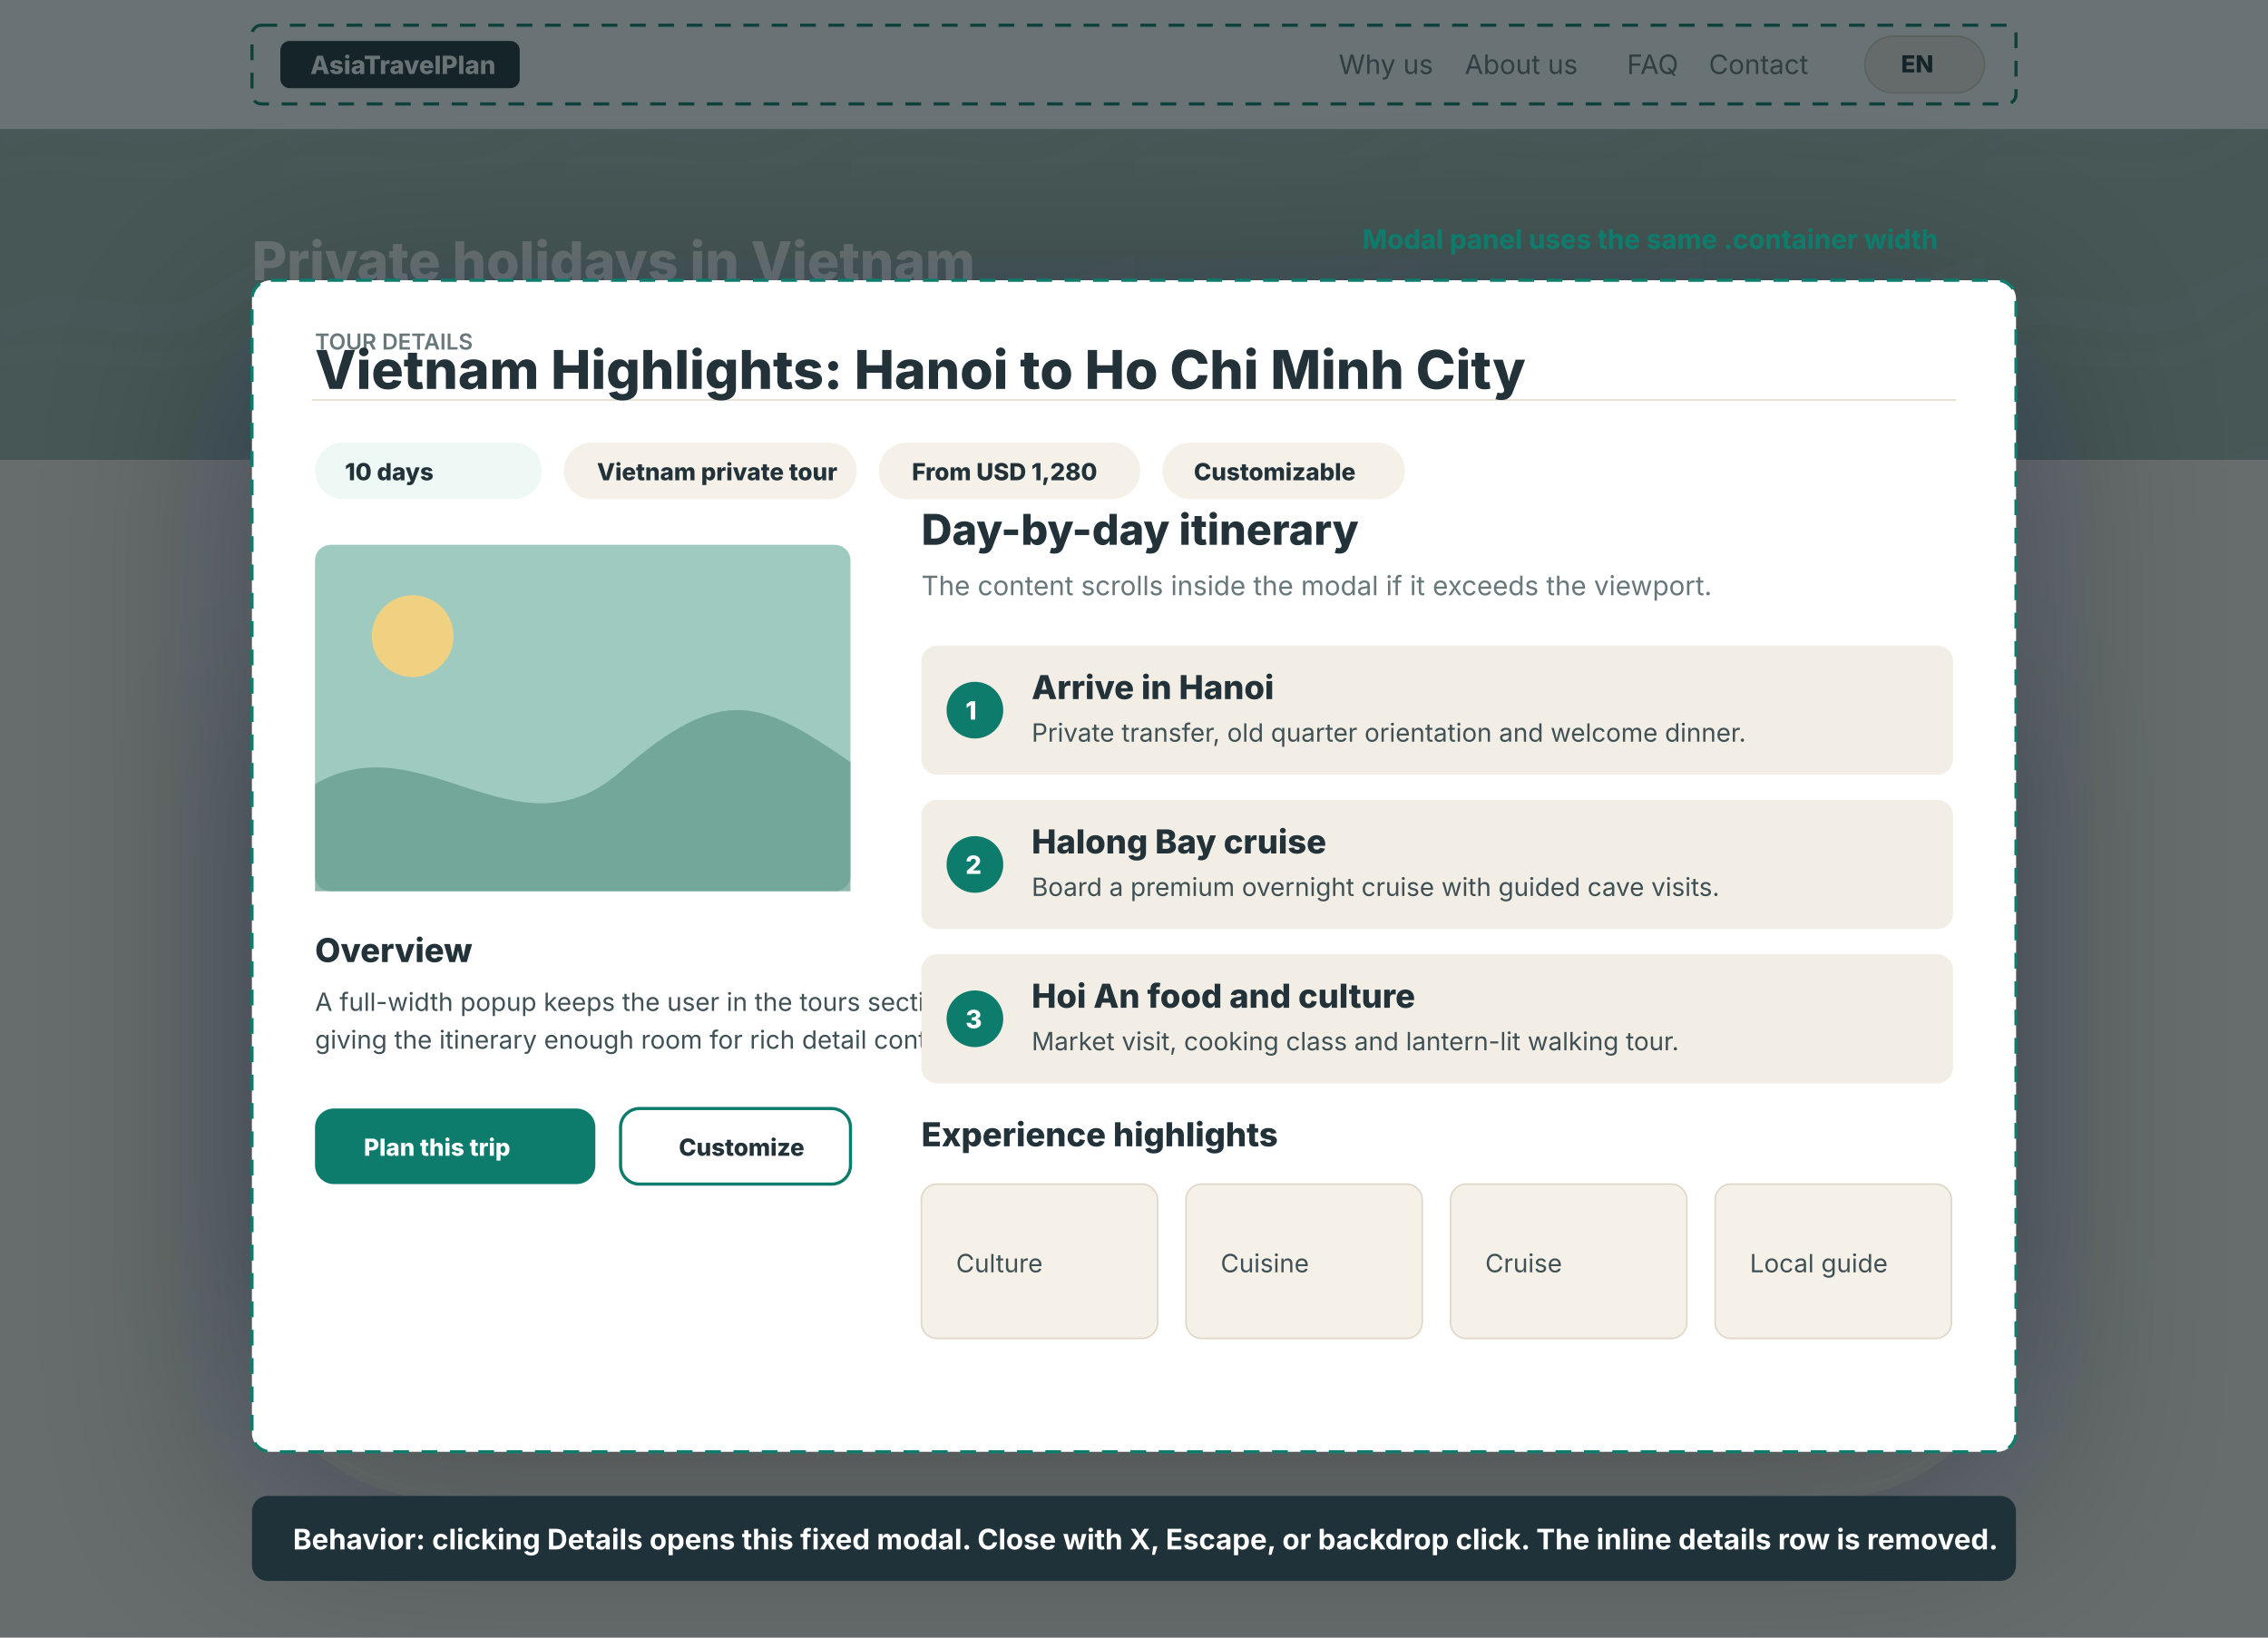
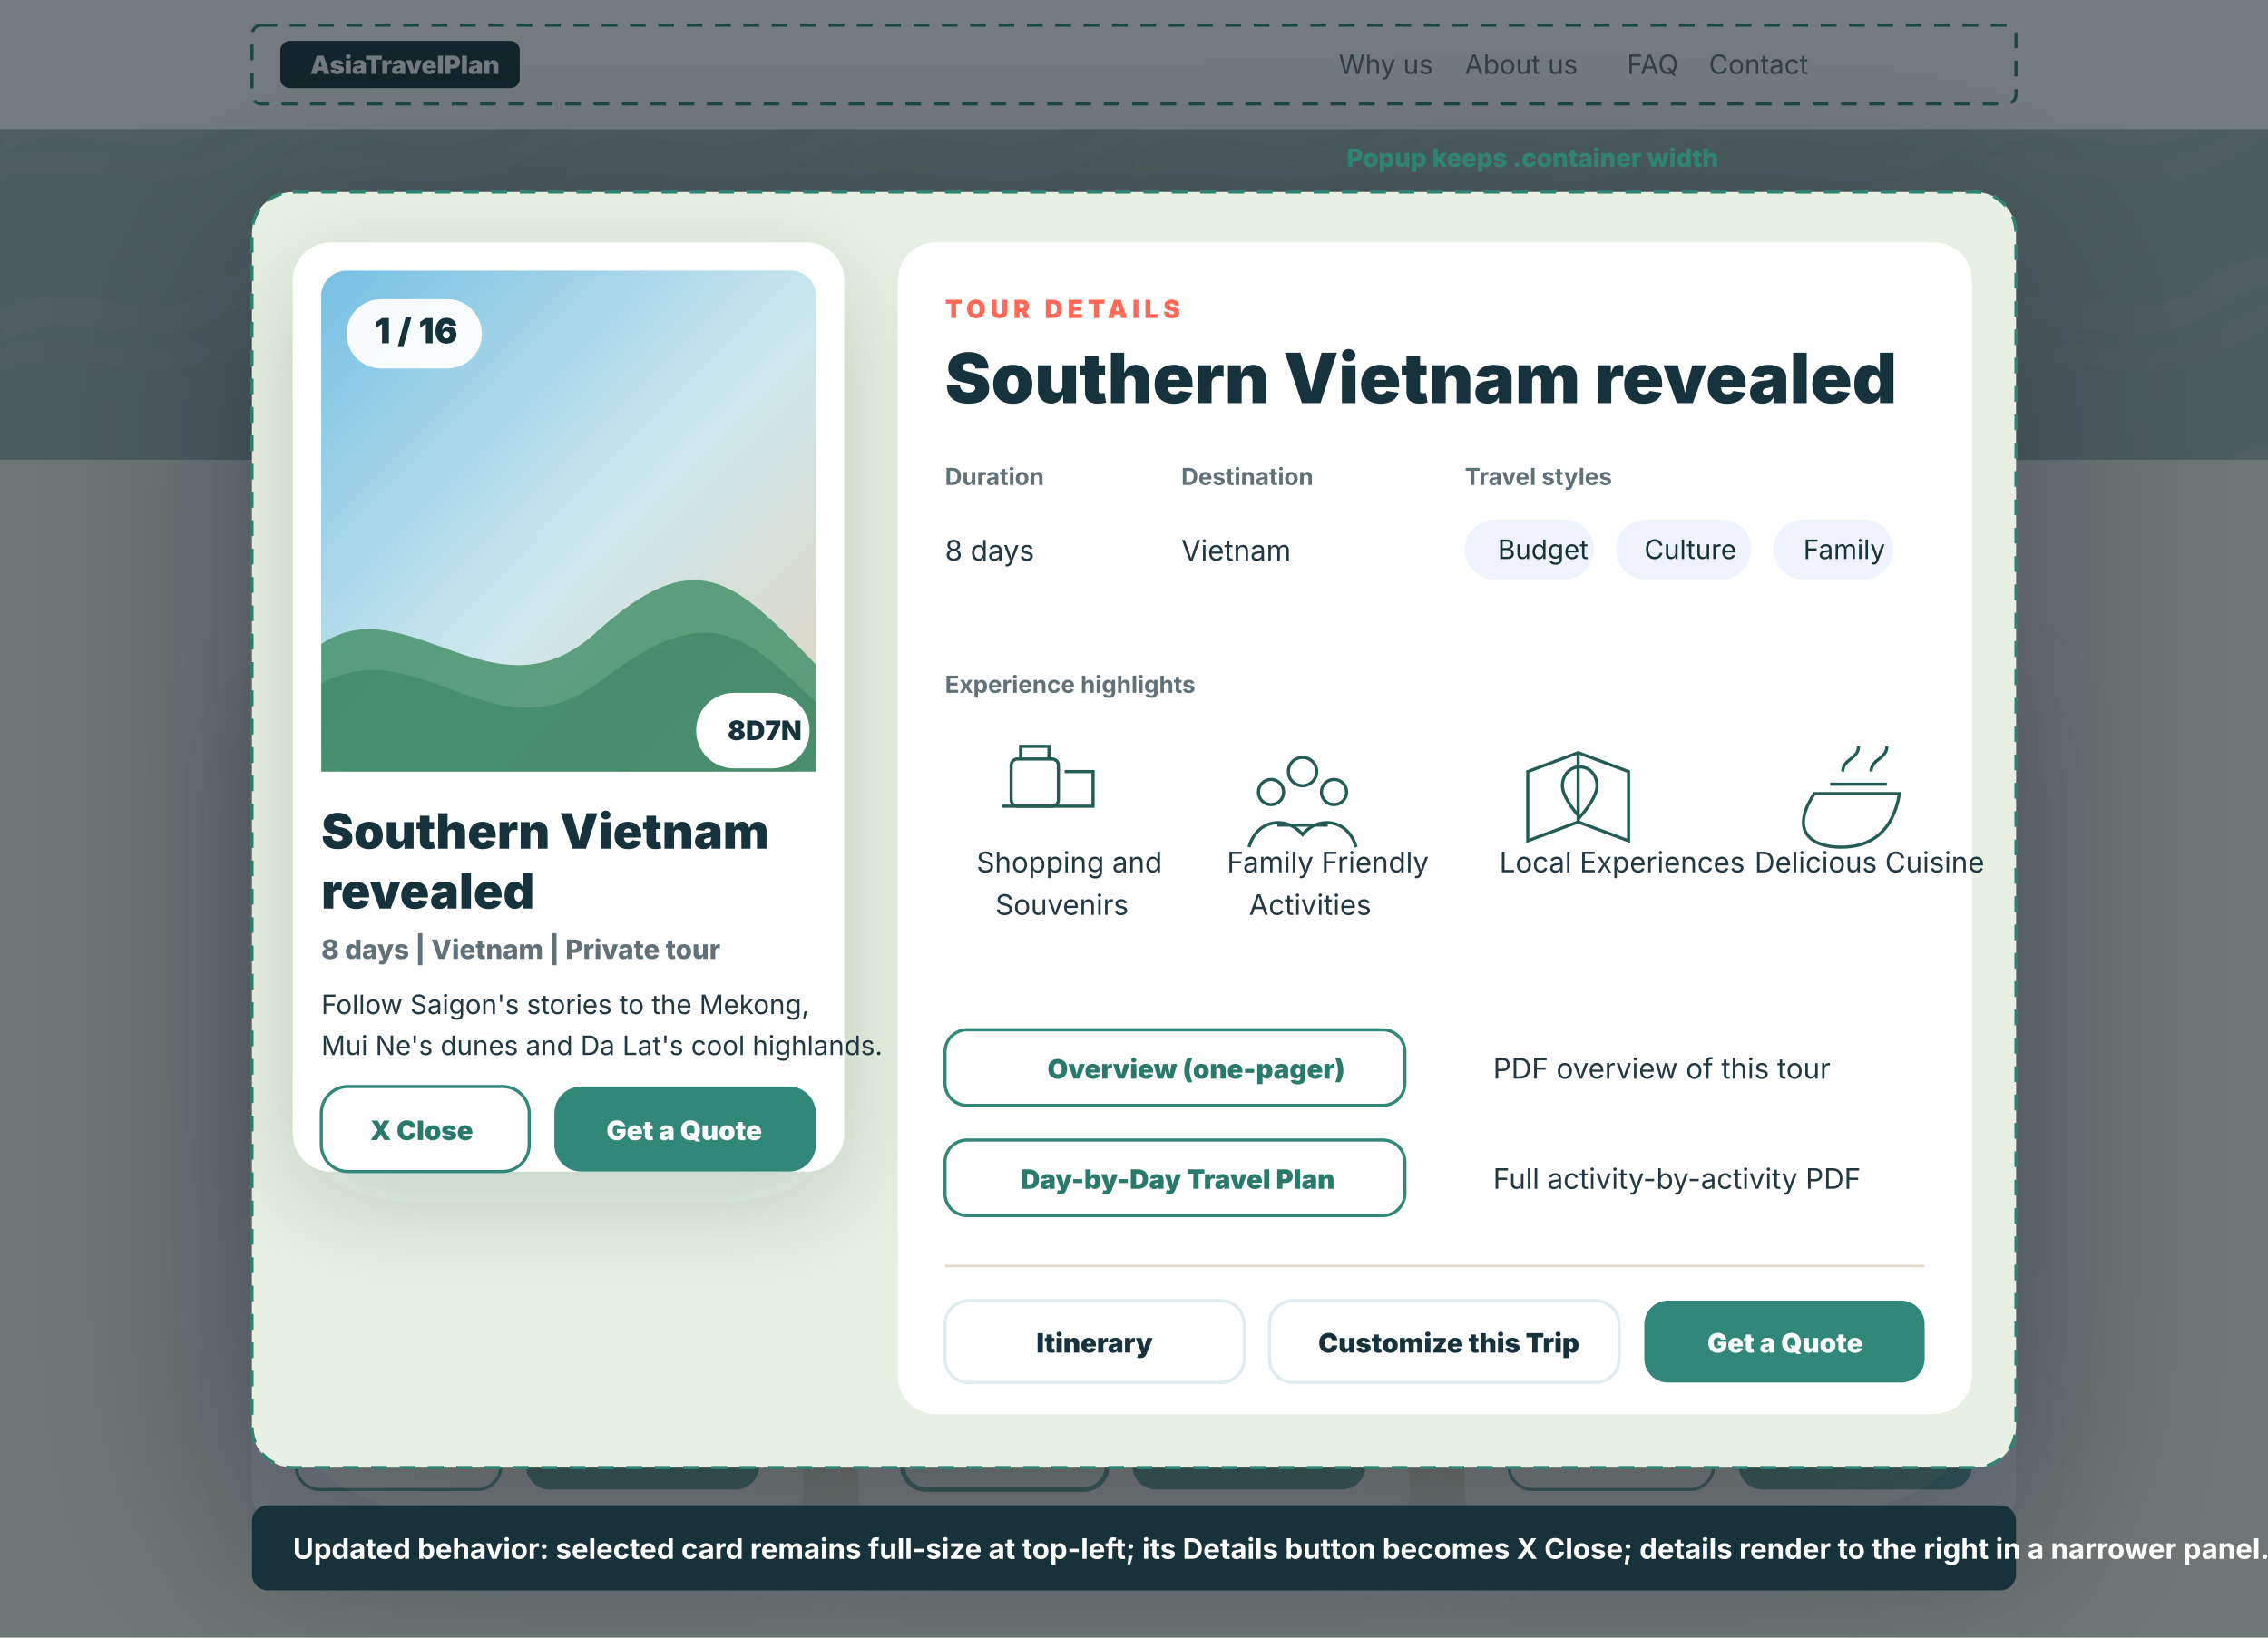
<svg xmlns="http://www.w3.org/2000/svg" width="1440" height="1040" viewBox="0 0 1440 1040" role="img" aria-labelledby="title desc">
  <style>
    :root {
      color-scheme: light;
    }
    text {
      font-family: Inter, Arial, sans-serif;
-       fill: #203239;
+       fill: #18323c;
+       letter-spacing: 0;
    }
    .page-bg {
      fill: #f6f2ea;
    }
    .surface {
-       fill: #ffffff;
-     }
-     .muted-surface {
-       fill: #f2eee6;
-     }
-     .line {
-       stroke: #d9d0c2;
-       stroke-width: 1.5;
-     }
-     .soft-line {
-       stroke: #e6ded1;
-       stroke-width: 1;
-     }
-     .accent {
-       fill: #0f7b6c;
-     }
-     .accent-stroke {
-       stroke: #0f7b6c;
-       stroke-width: 2;
+       fill: #fff;
+     }
+     .modal-bg {
+       fill: #e7f0e2;
+     }
+     .overlay {
+       fill: #0e1c20;
+       opacity: 0.58;
    }
    .container-guide {
      fill: none;
-       stroke: #0f7b6c;
+       stroke: #2f8373;
      stroke-width: 2;
      stroke-dasharray: 10 8;
    }
-     .container-label {
-       fill: #0f7b6c;
-       font-size: 17px;
-       font-weight: 700;
-     }
-     .caption {
-       fill: #68777a;
-       font-size: 17px;
-     }
-     .tiny {
-       fill: #68777a;
-       font-size: 14px;
-       font-weight: 600;
-       letter-spacing: 0;
-     }
-     .h1 {
-       font-size: 34px;
-       font-weight: 800;
-       letter-spacing: 0;
-     }
-     .h2 {
-       font-size: 27px;
-       font-weight: 800;
-       letter-spacing: 0;
-     }
-     .h3 {
-       font-size: 21px;
-       font-weight: 800;
-       letter-spacing: 0;
-     }
-     .body {
-       fill: #405156;
-       font-size: 16px;
-     }
-     .button-text {
-       font-size: 15px;
-       font-weight: 800;
-     }
-     .shadow {
-       filter: drop-shadow(0 24px 42px rgba(28, 48, 56, 0.18));
+     .soft-line {
+       stroke: #dfd8cb;
+       stroke-width: 1.5;
+     }
+     .card-shadow {
+       filter: drop-shadow(0 20px 34px rgba(23, 45, 53, 0.16));
    }
    .modal-shadow {
      filter: drop-shadow(0 34px 70px rgba(20, 35, 42, 0.34));
    }
-     .white-text {
-       fill: #ffffff;
-     }
-     .overlay {
-       fill: rgba(14, 28, 32, 0.62);
+     .accent {
+       fill: #318878;
+     }
+     .accent-dark {
+       fill: #2a7a6c;
+     }
+     .accent-text {
+       fill: #2a7a6c;
+     }
+     .salmon {
+       fill: #ff6a59;
+     }
+     .muted {
+       fill: #61717a;
+     }
+     .white {
+       fill: #fff;
+     }
+     .h1 {
+       font-size: 44px;
+       font-weight: 850;
+     }
+     .h2 {
+       font-size: 34px;
+       font-weight: 850;
+     }
+     .h3 {
+       font-size: 24px;
+       font-weight: 850;
+     }
+     .body {
+       font-size: 18px;
+       fill: #233842;
+     }
+     .small {
+       font-size: 15px;
+       fill: #61717a;
+       font-weight: 700;
+     }
+     .tiny-label {
+       font-size: 16px;
+       font-weight: 850;
+       fill: #ff6a59;
+       letter-spacing: 3px;
+     }
+     .button-text {
+       font-size: 17px;
+       font-weight: 850;
+     }
+     .card-title {
+       font-size: 31px;
+       font-weight: 900;
+     }
+     .card-meta {
+       font-size: 17px;
+       font-weight: 800;
+       fill: #61717a;
+     }
+     .card-copy {
+       font-size: 17px;
+       fill: #233842;
+     }
+     .guide-label {
+       font-size: 16px;
+       font-weight: 800;
+       fill: #2f8373;
    }
  </style>
  <rect class="page-bg" width="1440" height="1040" />
-   <g id="page">
+   <g id="page-background">
    <rect class="surface" x="0" y="0" width="1440" height="82" />
    <rect class="container-guide" x="160" y="16" width="1120" height="50" rx="6" />
-     <text class="container-label" x="160" y="105">.container width: min(1120px, 92vw)</text>
-     <rect x="178" y="26" width="152" height="30" rx="6" fill="#203239" />
-     <text class="white-text" x="197" y="47" font-size="16" font-weight="800">AsiaTravelPlan</text>
-     <text class="caption" x="850" y="47">Why us</text>
-     <text class="caption" x="930" y="47">About us</text>
-     <text class="caption" x="1033" y="47">FAQ</text>
-     <text class="caption" x="1085" y="47">Contact</text>
-     <rect x="1184" y="23" width="76" height="36" rx="18" fill="#f1ede4" stroke="#ddd2c4" />
-     <text x="1207" y="46" font-size="15" font-weight="800" fill="#405156">EN</text>
+     <text class="guide-label" x="160" y="106">.container width: min(1120px, 92vw)</text>
+     <rect x="178" y="26" width="152" height="30" rx="6" fill="#18323c" />
+     <text class="white" x="197" y="47" font-size="16" font-weight="850">AsiaTravelPlan</text>
+     <text class="muted" x="850" y="47" font-size="17">Why us</text>
+     <text class="muted" x="930" y="47" font-size="17">About us</text>
+     <text class="muted" x="1033" y="47" font-size="17">FAQ</text>
+     <text class="muted" x="1085" y="47" font-size="17">Contact</text>
    <rect x="0" y="82" width="1440" height="210" fill="#d7e6df" />
    <rect x="0" y="82" width="1440" height="210" fill="url(#heroPattern)" opacity="0.42" />
-     <rect x="0" y="82" width="1440" height="210" fill="rgba(15, 50, 46, 0.26)" />
-     <text class="h1 white-text" x="160" y="178">Private holidays in Vietnam</text>
-     <rect x="160" y="207" width="520" height="54" rx="12" fill="rgba(255,255,255,0.92)" />
+     <rect x="0" y="82" width="1440" height="210" fill="#0f322e" opacity="0.26" />
+     <text class="h2 white" x="160" y="178">Private holidays in Vietnam</text>
+     <rect x="160" y="207" width="520" height="54" rx="12" fill="#fff" opacity="0.92" />
    <text class="body" x="185" y="240">All destinations</text>
    <line x1="420" y1="219" x2="420" y2="249" stroke="#d8d0c4" />
    <text class="body" x="445" y="240">All travel styles</text>
    <text class="h2" x="160" y="358">Featured tours you can tailor</text>
-     <text class="caption" x="160" y="386">The cards remain in place behind the modal. Details no longer render below the grid.</text>
-     <g transform="translate(160 430)">
-       <rect class="surface shadow" width="350" height="384" rx="12" />
-       <rect x="14" y="14" width="322" height="196" rx="9" fill="#86b4a9" />
-       <path d="M14 170 C80 118, 120 210, 180 150 S270 130, 336 176 L336 210 L14 210 Z" fill="#649a8c" opacity="0.75" />
-       <rect x="248" y="168" width="68" height="28" rx="14" fill="#fff" />
-       <text x="266" y="187" font-size="13" font-weight="800" fill="#0f7b6c">7 days</text>
-       <text class="h3" x="24" y="247">Classic Vietnam</text>
-       <text class="body" x="24" y="278">Hanoi, Halong Bay, Hoi An</text>
-       <rect x="24" y="307" width="126" height="46" rx="12" fill="#ffffff" stroke="#0f7b6c" stroke-width="2" />
-       <text class="button-text" x="59" y="336" fill="#0f7b6c">Details</text>
-       <rect class="accent" x="166" y="307" width="160" height="46" rx="12" />
-       <text class="button-text white-text" x="198" y="336">Plan this trip</text>
-     </g>
-     <g transform="translate(545 430)">
-       <rect class="surface shadow" width="350" height="384" rx="12" />
-       <rect x="14" y="14" width="322" height="196" rx="9" fill="#d2b178" />
-       <path d="M14 146 C70 114, 112 170, 162 140 S250 86, 336 130 L336 210 L14 210 Z" fill="#9f8058" opacity="0.72" />
-       <rect x="248" y="168" width="68" height="28" rx="14" fill="#fff" />
-       <text x="262" y="187" font-size="13" font-weight="800" fill="#0f7b6c">10 days</text>
-       <text class="h3" x="24" y="247">Vietnam Highlights</text>
-       <text class="body" x="24" y="278">North to South private route</text>
-       <rect x="24" y="307" width="126" height="46" rx="12" fill="#e9f5f1" stroke="#0f7b6c" stroke-width="3" />
-       <text class="button-text" x="59" y="336" fill="#0f7b6c">Details</text>
-       <rect class="accent" x="166" y="307" width="160" height="46" rx="12" />
-       <text class="button-text white-text" x="198" y="336">Plan this trip</text>
-       <path d="M87 360 L87 405" stroke="#0f7b6c" stroke-width="3" stroke-dasharray="5 5" />
-       <text class="container-label" x="12" y="426">Details clicked</text>
-     </g>
-     <g transform="translate(930 430)">
-       <rect class="surface shadow" width="350" height="384" rx="12" />
-       <rect x="14" y="14" width="322" height="196" rx="9" fill="#7f9fc4" />
-       <path d="M14 160 C80 114, 130 188, 198 138 S282 110, 336 146 L336 210 L14 210 Z" fill="#557a9f" opacity="0.76" />
-       <rect x="248" y="168" width="68" height="28" rx="14" fill="#fff" />
-       <text x="265" y="187" font-size="13" font-weight="800" fill="#0f7b6c">5 days</text>
-       <text class="h3" x="24" y="247">Hoi An Escape</text>
-       <text class="body" x="24" y="278">Food, culture and beaches</text>
-       <rect x="24" y="307" width="126" height="46" rx="12" fill="#ffffff" stroke="#0f7b6c" stroke-width="2" />
-       <text class="button-text" x="59" y="336" fill="#0f7b6c">Details</text>
-       <rect class="accent" x="166" y="307" width="160" height="46" rx="12" />
-       <text class="button-text white-text" x="198" y="336">Plan this trip</text>
+     <text class="muted" x="160" y="388" font-size="18">Clicking Details opens the popup; the selected card stays visible at the top-left.</text>
+     <g opacity="0.72">
+       <g transform="translate(160 430)">
+         <rect class="surface card-shadow" width="350" height="540" rx="22" />
+         <rect x="16" y="16" width="318" height="292" rx="15" fill="#8fc6da" />
+         <path d="M16 236 C72 200, 126 286, 190 226 S282 202, 334 250 L334 308 L16 308 Z" fill="#4e956d" opacity="0.72" />
+         <text class="h3" x="28" y="356">Classic Vietnam</text>
+         <text class="card-meta" x="28" y="388">7 days | Vietnam</text>
+         <rect x="28" y="468" width="130" height="48" rx="15" fill="#fff" stroke="#318878" stroke-width="2" />
+         <text class="button-text accent-text" x="64" y="499">Details</text>
+         <rect class="accent" x="174" y="468" width="148" height="48" rx="15" />
+         <text class="button-text white" x="208" y="499">Quote</text>
+       </g>
+       <g transform="translate(545 430)">
+         <rect class="surface card-shadow" width="350" height="540" rx="22" />
+         <rect x="16" y="16" width="318" height="292" rx="15" fill="#d2b178" />
+         <path d="M16 220 C80 178, 120 270, 186 212 S270 168, 334 230 L334 308 L16 308 Z" fill="#967456" opacity="0.7" />
+         <text class="h3" x="28" y="356">Southern Vietnam</text>
+         <text class="card-meta" x="28" y="388">8 days | Vietnam</text>
+         <rect x="28" y="468" width="130" height="48" rx="15" fill="#eef8f4" stroke="#318878" stroke-width="3" />
+         <text class="button-text accent-text" x="64" y="499">Details</text>
+         <rect class="accent" x="174" y="468" width="148" height="48" rx="15" />
+         <text class="button-text white" x="208" y="499">Quote</text>
+       </g>
+       <g transform="translate(930 430)">
+         <rect class="surface card-shadow" width="350" height="540" rx="22" />
+         <rect x="16" y="16" width="318" height="292" rx="15" fill="#7f9fc4" />
+         <path d="M16 230 C82 184, 138 260, 202 210 S286 188, 334 236 L334 308 L16 308 Z" fill="#557a9f" opacity="0.76" />
+         <text class="h3" x="28" y="356">Hoi An Escape</text>
+         <text class="card-meta" x="28" y="388">5 days | Vietnam</text>
+         <rect x="28" y="468" width="130" height="48" rx="15" fill="#fff" stroke="#318878" stroke-width="2" />
+         <text class="button-text accent-text" x="64" y="499">Details</text>
+         <rect class="accent" x="174" y="468" width="148" height="48" rx="15" />
+         <text class="button-text white" x="208" y="499">Quote</text>
+       </g>
    </g>
  </g>
  <rect class="overlay" width="1440" height="1040" />
-   <g id="modal" class="modal-shadow">
-     <rect x="160" y="178" width="1120" height="744" rx="12" fill="#ffffff" />
-     <rect class="container-guide" x="160" y="178" width="1120" height="744" rx="12" />
-     <text class="container-label" x="865" y="158">Modal panel uses the same .container width</text>
-     <line x1="198" y1="254" x2="1242" y2="254" class="soft-line" />
-     <text class="tiny" x="200" y="222">TOUR DETAILS</text>
-     <text class="h1" x="200" y="247">Vietnam Highlights: Hanoi to Ho Chi Minh City</text>
-     <button>
-       <rect x="1222" y="202" width="38" height="38" rx="19" fill="#ffffff" stroke="#d7cfc2" stroke-width="1.5" />
-       <text x="1235" y="227" font-size="18" font-weight="800" fill="#203239">X</text>
-     </button>
-     <g transform="translate(200 281)">
-       <rect x="0" y="0" width="144" height="36" rx="18" fill="#eef8f5" />
-       <text x="19" y="24" font-size="15" font-weight="800" fill="#0f7b6c">10 days</text>
-       <rect x="158" y="0" width="186" height="36" rx="18" fill="#f5f1e9" />
-       <text x="179" y="24" font-size="15" font-weight="800" fill="#405156">Vietnam private tour</text>
-       <rect x="358" y="0" width="166" height="36" rx="18" fill="#f5f1e9" />
-       <text x="379" y="24" font-size="15" font-weight="800" fill="#405156">From USD 1,280</text>
-       <rect x="538" y="0" width="154" height="36" rx="18" fill="#f5f1e9" />
-       <text x="558" y="24" font-size="15" font-weight="800" fill="#405156">Customizable</text>
+   <g id="container-width-modal" class="modal-shadow">
+     <rect class="modal-bg" x="160" y="122" width="1120" height="810" rx="26" />
+     <rect class="container-guide" x="160" y="122" width="1120" height="810" rx="26" />
+     <text class="guide-label" x="855" y="106">Popup keeps .container width</text>
+     <g id="selected-card" transform="translate(186 154)">
+       <rect class="surface card-shadow" width="350" height="590" rx="24" />
+       <rect x="18" y="18" width="314" height="318" rx="16" fill="#91cde6" />
+       <rect x="18" y="18" width="314" height="318" rx="16" fill="url(#cardSky)" opacity="0.78" />
+       <path d="M18 255 C72 218, 128 306, 192 248 S280 214, 332 268 L332 336 L18 336 Z" fill="#4b946f" opacity="0.88" />
+       <path d="M18 280 C82 246, 128 330, 196 278 S286 248, 332 292 L332 336 L18 336 Z" fill="#2e7b5b" opacity="0.45" />
+       <rect x="34" y="36" width="86" height="44" rx="22" fill="#fff" opacity="0.93" />
+       <text x="52" y="64" font-size="22" font-weight="900" fill="#18323c">1 / 16</text>
+       <rect x="256" y="286" width="72" height="48" rx="24" fill="#fff" />
+       <text x="276" y="316" font-size="17" font-weight="900" fill="#318878">8D7N</text>
+       <text class="card-title" x="18" y="385">Southern Vietnam</text>
+       <text class="card-title" x="18" y="423">revealed</text>
+       <text class="card-meta" x="18" y="455">8 days | Vietnam | Private tour</text>
+       <text class="card-copy" x="18" y="490">Follow Saigon's stories to the Mekong,</text>
+       <text class="card-copy" x="18" y="516">Mui Ne's dunes and Da Lat's cool highlands.</text>
+       <g transform="translate(18 536)">
+         <rect x="0" y="0" width="132" height="54" rx="17" fill="#fff" stroke="#318878" stroke-width="2" />
+         <text class="button-text accent-text" x="31" y="34">X Close</text>
+         <rect class="accent" x="148" y="0" width="166" height="54" rx="17" />
+         <text class="button-text white" x="181" y="34">Get a Quote</text>
+       </g>
    </g>
-     <g transform="translate(200 346)">
-       <rect x="0" y="0" width="340" height="220" rx="10" fill="#9fcabf" />
-       <path d="M0 152 C68 112, 128 202, 194 144 S284 100, 340 138 L340 220 L0 220 Z" fill="#5f998a" opacity="0.7" />
-       <circle cx="62" cy="58" r="26" fill="#f8d27b" opacity="0.9" />
-       <text class="h3" x="0" y="265">Overview</text>
-       <text class="body" x="0" y="296">A full-width popup keeps the user in the tours section while</text>
-       <text class="body" x="0" y="320">giving the itinerary enough room for rich detail content.</text>
-       <rect class="accent" x="0" y="358" width="178" height="48" rx="12" />
-       <text class="button-text white-text" x="31" y="388">Plan this trip</text>
-       <rect x="194" y="358" width="146" height="48" rx="12" fill="#ffffff" stroke="#0f7b6c" stroke-width="2" />
-       <text class="button-text" x="231" y="388" fill="#0f7b6c">Customize</text>
-     </g>
-     <g transform="translate(585 346)">
-       <text class="h2" x="0" y="0">Day-by-day itinerary</text>
-       <text class="caption" x="0" y="32">The content scrolls inside the modal if it exceeds the viewport.</text>
-       <g transform="translate(0 64)">
-         <rect class="muted-surface" x="0" y="0" width="655" height="82" rx="10" />
-         <circle class="accent" cx="34" cy="41" r="18" />
-         <text class="white-text" x="28" y="47" font-size="16" font-weight="800">1</text>
-         <text class="h3" x="70" y="34">Arrive in Hanoi</text>
-         <text class="body" x="70" y="61">Private transfer, old quarter orientation and welcome dinner.</text>
-       </g>
-       <g transform="translate(0 162)">
-         <rect class="muted-surface" x="0" y="0" width="655" height="82" rx="10" />
-         <circle class="accent" cx="34" cy="41" r="18" />
-         <text class="white-text" x="28" y="47" font-size="16" font-weight="800">2</text>
-         <text class="h3" x="70" y="34">Halong Bay cruise</text>
-         <text class="body" x="70" y="61">Board a premium overnight cruise with guided cave visits.</text>
-       </g>
-       <g transform="translate(0 260)">
-         <rect class="muted-surface" x="0" y="0" width="655" height="82" rx="10" />
-         <circle class="accent" cx="34" cy="41" r="18" />
-         <text class="white-text" x="28" y="47" font-size="16" font-weight="800">3</text>
-         <text class="h3" x="70" y="34">Hoi An food and culture</text>
-         <text class="body" x="70" y="61">Market visit, cooking class and lantern-lit walking tour.</text>
-       </g>
-       <g transform="translate(0 382)">
-         <text class="h3" x="0" y="0">Experience highlights</text>
-         <rect x="0" y="24" width="150" height="98" rx="10" fill="#f5f1e9" stroke="#e0d7c8" />
-         <rect x="168" y="24" width="150" height="98" rx="10" fill="#f5f1e9" stroke="#e0d7c8" />
-         <rect x="336" y="24" width="150" height="98" rx="10" fill="#f5f1e9" stroke="#e0d7c8" />
-         <rect x="504" y="24" width="150" height="98" rx="10" fill="#f5f1e9" stroke="#e0d7c8" />
-         <text class="body" x="22" y="80">Culture</text>
-         <text class="body" x="190" y="80">Cuisine</text>
-         <text class="body" x="358" y="80">Cruise</text>
-         <text class="body" x="526" y="80">Local guide</text>
+     <g id="narrow-details" transform="translate(570 154)">
+       <rect class="surface" width="682" height="744" rx="24" />
+       <text class="tiny-label" x="30" y="48">TOUR DETAILS</text>
+       <text class="h1" x="30" y="102">Southern Vietnam revealed</text>
+       <g transform="translate(30 154)">
+         <text class="small" x="0" y="0">Duration</text>
+         <text class="body" x="0" y="48">8 days</text>
+         <text class="small" x="150" y="0">Destination</text>
+         <text class="body" x="150" y="48">Vietnam</text>
+         <text class="small" x="330" y="0">Travel styles</text>
+         <rect x="330" y="22" width="82" height="38" rx="19" fill="#eef3ff" />
+         <text x="351" y="47" font-size="17" fill="#0a5cae">Budget</text>
+         <rect x="426" y="22" width="86" height="38" rx="19" fill="#eef3ff" />
+         <text x="444" y="47" font-size="17" fill="#0a5cae">Culture</text>
+         <rect x="526" y="22" width="76" height="38" rx="19" fill="#eef3ff" />
+         <text x="545" y="47" font-size="17" fill="#0a5cae">Family</text>
+       </g>
+       <text class="small" x="30" y="286">Experience highlights</text>
+       <g transform="translate(50 328)">
+         <g>
+           <rect x="22" y="0" width="30" height="30" rx="4" fill="none" stroke="#245b55" stroke-width="2" />
+           <path d="M16 30h48M28 0v-8h18v8M56 8h18v22H56" fill="none" stroke="#245b55" stroke-width="2" />
+           <text class="body" x="0" y="72">Shopping and</text>
+           <text class="body" x="12" y="99">Souvenirs</text>
+         </g>
+         <g transform="translate(165 0)">
+           <circle cx="42" cy="8" r="9" fill="none" stroke="#245b55" stroke-width="2" />
+           <circle cx="22" cy="21" r="8" fill="none" stroke="#245b55" stroke-width="2" />
+           <circle cx="62" cy="21" r="8" fill="none" stroke="#245b55" stroke-width="2" />
+           <path d="M8 56c5-18 24-20 34-8c10-12 29-10 34 8M26 42h32" fill="none" stroke="#245b55" stroke-width="2" />
+           <text class="body" x="-6" y="72">Family Friendly</text>
+           <text class="body" x="8" y="99">Activities</text>
+         </g>
+         <g transform="translate(340 0)">
+           <path d="M10 8l32-12l32 12v44L42 40L10 52z" fill="none" stroke="#245b55" stroke-width="2" />
+           <path d="M42-4v44M32 17c0-7 5-12 11-12s11 5 11 12c0 8-11 20-11 20S32 25 32 17z" fill="none" stroke="#245b55" stroke-width="2" />
+           <text class="body" x="-8" y="72">Local Experiences</text>
+         </g>
+         <g transform="translate(520 0)">
+           <path d="M12 22h54c-4 24-18 34-37 34S-4 46 12 22zM22 16h36M30 8c0-8 10-8 10-16M48 8c0-8 10-8 10-16" fill="none" stroke="#245b55" stroke-width="2" />
+           <text class="body" x="-26" y="72">Delicious Cuisine</text>
+         </g>
+       </g>
+       <g transform="translate(30 500)">
+         <rect x="0" y="0" width="292" height="48" rx="14" fill="#fff" stroke="#318878" stroke-width="2" />
+         <text class="button-text accent-text" x="65" y="31">Overview (one-pager)</text>
+         <text class="body" x="348" y="31">PDF overview of this tour</text>
+         <rect x="0" y="70" width="292" height="48" rx="14" fill="#fff" stroke="#318878" stroke-width="2" />
+         <text class="button-text accent-text" x="48" y="101">Day-by-Day Travel Plan</text>
+         <text class="body" x="348" y="101">Full activity-by-activity PDF</text>
+       </g>
+       <line x1="30" y1="650" x2="652" y2="650" class="soft-line" />
+       <g transform="translate(30 672)">
+         <rect x="0" y="0" width="190" height="52" rx="15" fill="#fff" stroke="#dfebef" stroke-width="2" />
+         <text class="button-text" x="58" y="33">Itinerary</text>
+         <rect x="206" y="0" width="222" height="52" rx="15" fill="#fff" stroke="#dfebef" stroke-width="2" />
+         <text class="button-text" x="237" y="33">Customize this Trip</text>
+         <rect class="accent" x="444" y="0" width="178" height="52" rx="15" />
+         <text class="button-text white" x="484" y="33">Get a Quote</text>
      </g>
    </g>
  </g>
  <g id="notes">
-     <rect x="160" y="950" width="1120" height="54" rx="10" fill="#203239" />
-     <text class="white-text" x="186" y="984" font-size="18" font-weight="700">Behavior: clicking Details opens this fixed modal. Close with X, Escape, or backdrop click. The inline details row is removed.</text>
+     <rect x="160" y="956" width="1120" height="54" rx="10" fill="#18323c" />
+     <text class="white" x="186" y="990" font-size="18" font-weight="750">Updated behavior: selected card remains full-size at top-left; its Details button becomes X Close; details render to the right in a narrower panel.</text>
  </g>
  <defs>
    <pattern id="heroPattern" width="180" height="120" patternUnits="userSpaceOnUse">
-       <path d="M0 88 C48 58, 90 104, 140 70 S210 52, 260 82" fill="none" stroke="#ffffff" stroke-width="18" opacity="0.42" />
-       <path d="M-20 116 C35 82, 96 132, 158 92 S236 72, 290 108" fill="none" stroke="#ffffff" stroke-width="12" opacity="0.28" />
+       <path d="M0 88 C48 58, 90 104, 140 70 S210 52, 260 82" fill="none" stroke="#fff" stroke-width="18" opacity="0.42" />
+       <path d="M-20 116 C35 82, 96 132, 158 92 S236 72, 290 108" fill="none" stroke="#fff" stroke-width="12" opacity="0.28" />
    </pattern>
+     <linearGradient id="cardSky" x1="0" x2="1" y1="0" y2="1">
+       <stop offset="0" stop-color="#6fbce2" />
+       <stop offset="0.55" stop-color="#dff0ef" />
+       <stop offset="1" stop-color="#f6d4ae" />
+     </linearGradient>
  </defs>
</svg>
